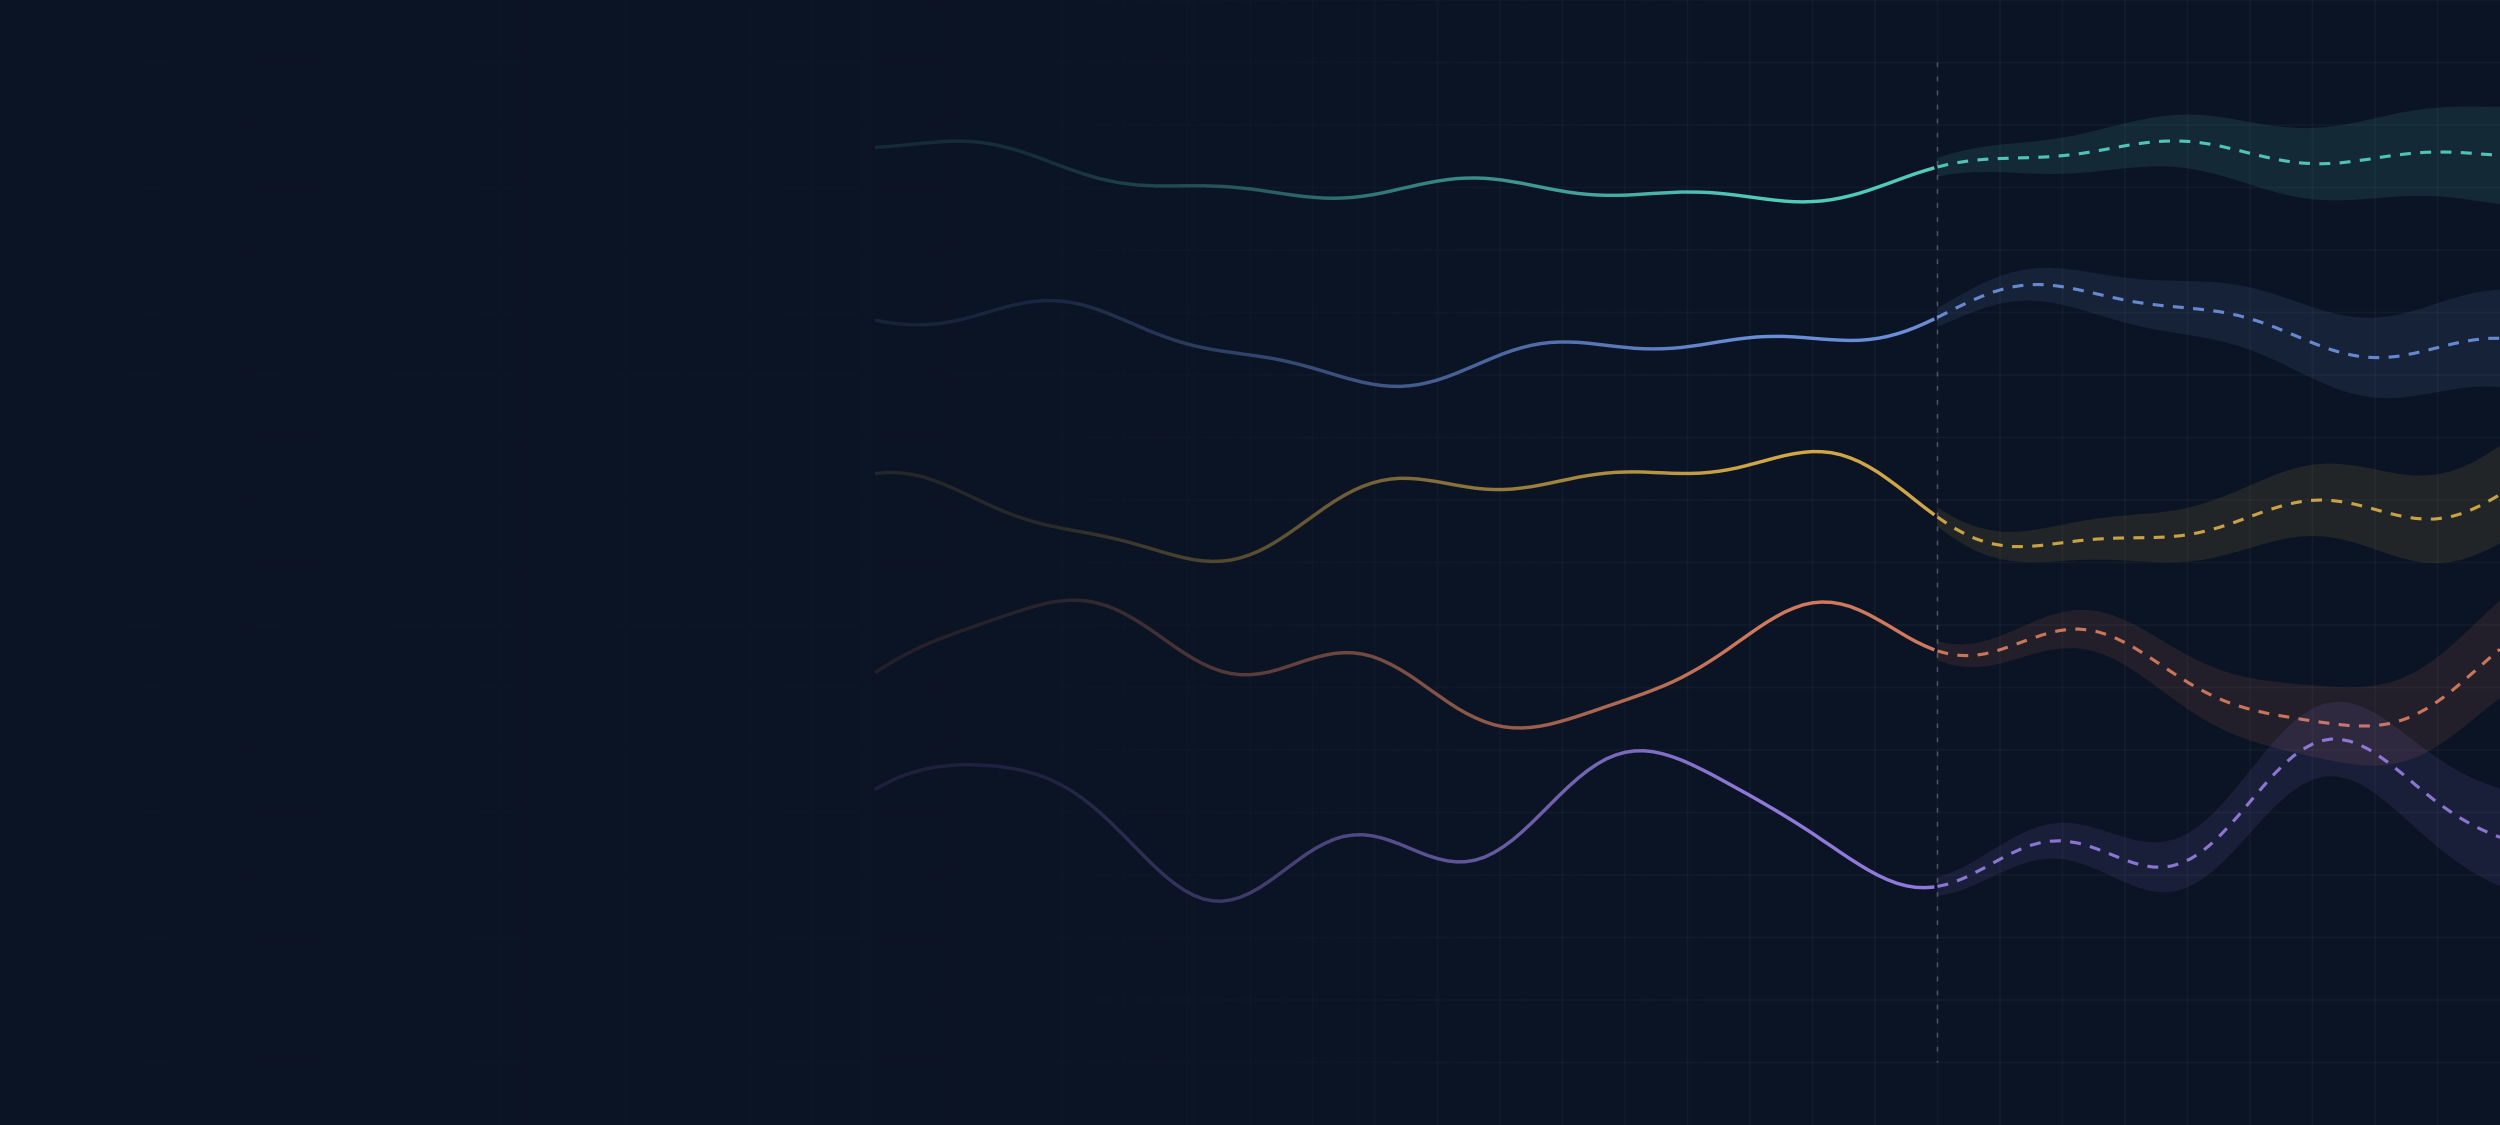
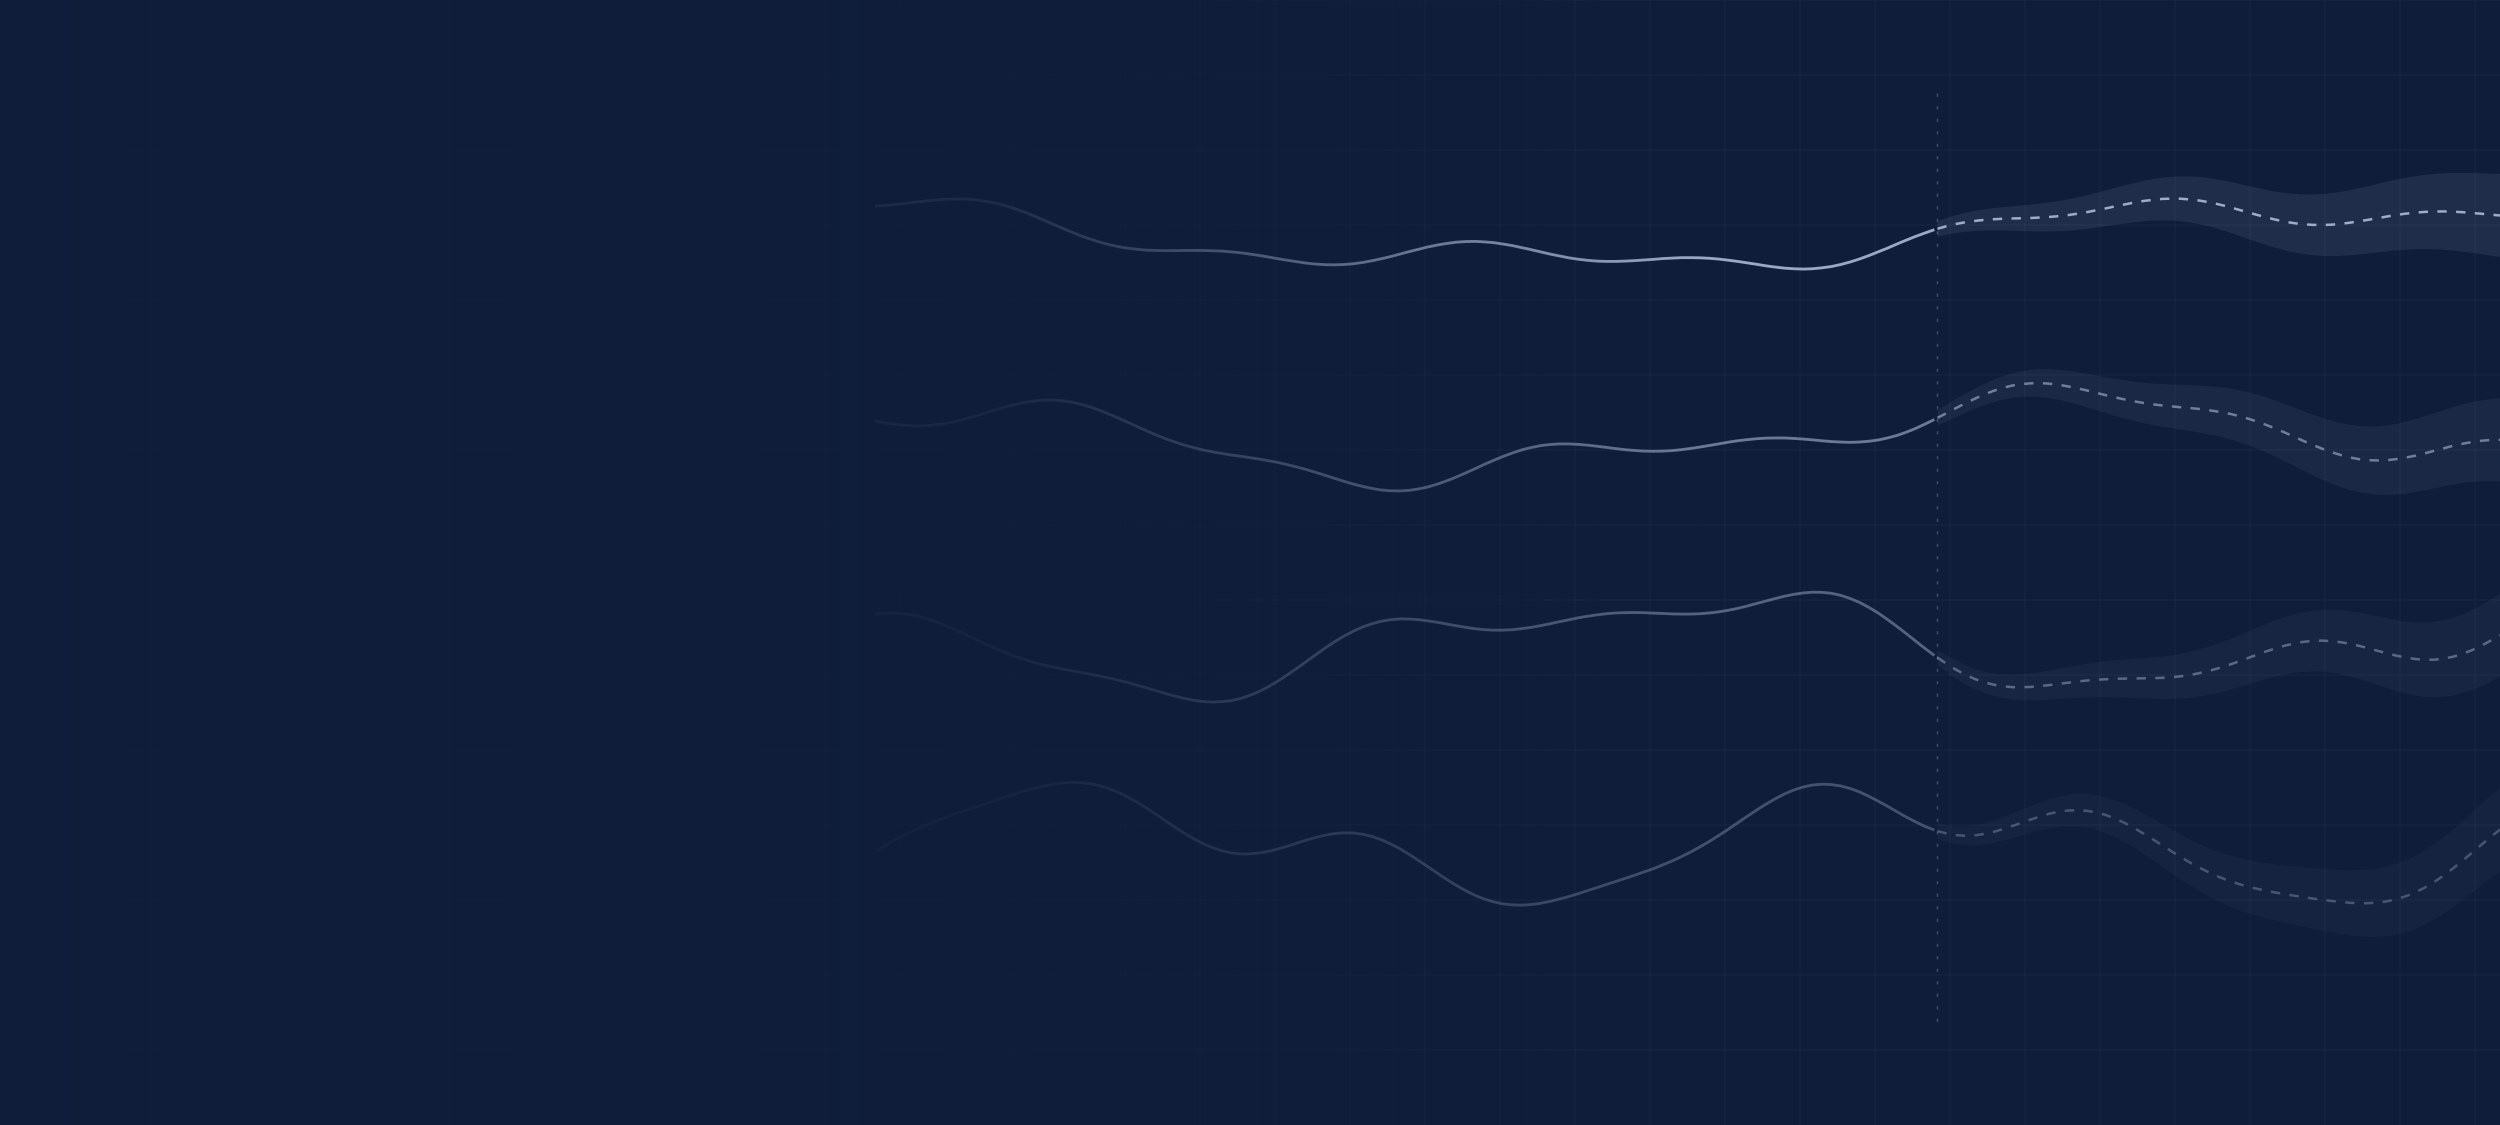
<svg xmlns="http://www.w3.org/2000/svg" viewBox="0 0 1600 720" preserveAspectRatio="xMaxYMid slice">
  <defs>
    <linearGradient id="fade" x1="0" x2="1">
-       <stop offset="0" stop-color="#0b1424" stop-opacity="1" />
-       <stop offset=".42" stop-color="#0b1424" stop-opacity=".85" />
-       <stop offset=".7" stop-color="#0b1424" stop-opacity="0" />
+       <stop offset="0" stop-color="#0f1d3a" />
+       <stop offset=".4" stop-color="#0f1d3a" stop-opacity=".9" />
+       <stop offset=".68" stop-color="#0f1d3a" stop-opacity="0" />
    </linearGradient>
  </defs>
-   <rect width="1600" height="720" fill="#0b1424" />
-   <line x1="0" y1="0" x2="0" y2="720" stroke="#ffffff" stroke-opacity=".035" />
-   <line x1="40" y1="0" x2="40" y2="720" stroke="#ffffff" stroke-opacity=".035" />
-   <line x1="80" y1="0" x2="80" y2="720" stroke="#ffffff" stroke-opacity=".035" />
-   <line x1="120" y1="0" x2="120" y2="720" stroke="#ffffff" stroke-opacity=".035" />
-   <line x1="160" y1="0" x2="160" y2="720" stroke="#ffffff" stroke-opacity=".035" />
-   <line x1="200" y1="0" x2="200" y2="720" stroke="#ffffff" stroke-opacity=".035" />
-   <line x1="240" y1="0" x2="240" y2="720" stroke="#ffffff" stroke-opacity=".035" />
-   <line x1="280" y1="0" x2="280" y2="720" stroke="#ffffff" stroke-opacity=".035" />
-   <line x1="320" y1="0" x2="320" y2="720" stroke="#ffffff" stroke-opacity=".035" />
-   <line x1="360" y1="0" x2="360" y2="720" stroke="#ffffff" stroke-opacity=".035" />
-   <line x1="400" y1="0" x2="400" y2="720" stroke="#ffffff" stroke-opacity=".035" />
-   <line x1="440" y1="0" x2="440" y2="720" stroke="#ffffff" stroke-opacity=".035" />
-   <line x1="480" y1="0" x2="480" y2="720" stroke="#ffffff" stroke-opacity=".035" />
-   <line x1="520" y1="0" x2="520" y2="720" stroke="#ffffff" stroke-opacity=".035" />
-   <line x1="560" y1="0" x2="560" y2="720" stroke="#ffffff" stroke-opacity=".035" />
-   <line x1="600" y1="0" x2="600" y2="720" stroke="#ffffff" stroke-opacity=".035" />
-   <line x1="640" y1="0" x2="640" y2="720" stroke="#ffffff" stroke-opacity=".035" />
-   <line x1="680" y1="0" x2="680" y2="720" stroke="#ffffff" stroke-opacity=".035" />
-   <line x1="720" y1="0" x2="720" y2="720" stroke="#ffffff" stroke-opacity=".035" />
-   <line x1="760" y1="0" x2="760" y2="720" stroke="#ffffff" stroke-opacity=".035" />
-   <line x1="800" y1="0" x2="800" y2="720" stroke="#ffffff" stroke-opacity=".035" />
-   <line x1="840" y1="0" x2="840" y2="720" stroke="#ffffff" stroke-opacity=".035" />
-   <line x1="880" y1="0" x2="880" y2="720" stroke="#ffffff" stroke-opacity=".035" />
-   <line x1="920" y1="0" x2="920" y2="720" stroke="#ffffff" stroke-opacity=".035" />
-   <line x1="960" y1="0" x2="960" y2="720" stroke="#ffffff" stroke-opacity=".035" />
-   <line x1="1000" y1="0" x2="1000" y2="720" stroke="#ffffff" stroke-opacity=".035" />
-   <line x1="1040" y1="0" x2="1040" y2="720" stroke="#ffffff" stroke-opacity=".035" />
-   <line x1="1080" y1="0" x2="1080" y2="720" stroke="#ffffff" stroke-opacity=".035" />
-   <line x1="1120" y1="0" x2="1120" y2="720" stroke="#ffffff" stroke-opacity=".035" />
-   <line x1="1160" y1="0" x2="1160" y2="720" stroke="#ffffff" stroke-opacity=".035" />
-   <line x1="1200" y1="0" x2="1200" y2="720" stroke="#ffffff" stroke-opacity=".035" />
-   <line x1="1240" y1="0" x2="1240" y2="720" stroke="#ffffff" stroke-opacity=".035" />
-   <line x1="1280" y1="0" x2="1280" y2="720" stroke="#ffffff" stroke-opacity=".035" />
-   <line x1="1320" y1="0" x2="1320" y2="720" stroke="#ffffff" stroke-opacity=".035" />
-   <line x1="1360" y1="0" x2="1360" y2="720" stroke="#ffffff" stroke-opacity=".035" />
-   <line x1="1400" y1="0" x2="1400" y2="720" stroke="#ffffff" stroke-opacity=".035" />
-   <line x1="1440" y1="0" x2="1440" y2="720" stroke="#ffffff" stroke-opacity=".035" />
-   <line x1="1480" y1="0" x2="1480" y2="720" stroke="#ffffff" stroke-opacity=".035" />
-   <line x1="1520" y1="0" x2="1520" y2="720" stroke="#ffffff" stroke-opacity=".035" />
-   <line x1="1560" y1="0" x2="1560" y2="720" stroke="#ffffff" stroke-opacity=".035" />
-   <line x1="0" y1="0" x2="1600" y2="0" stroke="#ffffff" stroke-opacity=".035" />
-   <line x1="0" y1="40" x2="1600" y2="40" stroke="#ffffff" stroke-opacity=".035" />
-   <line x1="0" y1="80" x2="1600" y2="80" stroke="#ffffff" stroke-opacity=".035" />
-   <line x1="0" y1="120" x2="1600" y2="120" stroke="#ffffff" stroke-opacity=".035" />
-   <line x1="0" y1="160" x2="1600" y2="160" stroke="#ffffff" stroke-opacity=".035" />
-   <line x1="0" y1="200" x2="1600" y2="200" stroke="#ffffff" stroke-opacity=".035" />
-   <line x1="0" y1="240" x2="1600" y2="240" stroke="#ffffff" stroke-opacity=".035" />
-   <line x1="0" y1="280" x2="1600" y2="280" stroke="#ffffff" stroke-opacity=".035" />
-   <line x1="0" y1="320" x2="1600" y2="320" stroke="#ffffff" stroke-opacity=".035" />
-   <line x1="0" y1="360" x2="1600" y2="360" stroke="#ffffff" stroke-opacity=".035" />
-   <line x1="0" y1="400" x2="1600" y2="400" stroke="#ffffff" stroke-opacity=".035" />
-   <line x1="0" y1="440" x2="1600" y2="440" stroke="#ffffff" stroke-opacity=".035" />
-   <line x1="0" y1="480" x2="1600" y2="480" stroke="#ffffff" stroke-opacity=".035" />
-   <line x1="0" y1="520" x2="1600" y2="520" stroke="#ffffff" stroke-opacity=".035" />
-   <line x1="0" y1="560" x2="1600" y2="560" stroke="#ffffff" stroke-opacity=".035" />
-   <line x1="0" y1="600" x2="1600" y2="600" stroke="#ffffff" stroke-opacity=".035" />
-   <line x1="0" y1="640" x2="1600" y2="640" stroke="#ffffff" stroke-opacity=".035" />
-   <line x1="0" y1="680" x2="1600" y2="680" stroke="#ffffff" stroke-opacity=".035" />
-   <polyline points="560,94.3 566,94.0 572,93.5 578,92.9 584,92.3 590,91.7 596,91.2 602,90.7 608,90.4 614,90.3 620,90.5 626,91.0 632,91.8 638,92.9 644,94.3 650,95.9 656,97.8 662,99.9 668,102.1 674,104.4 680,106.6 686,108.8 692,110.8 698,112.7 704,114.4 710,115.7 716,116.9 722,117.7 728,118.4 734,118.7 740,119.0 746,119.0 752,119.0 758,118.9 764,118.9 770,118.9 776,119.1 782,119.3 788,119.7 794,120.3 800,120.9 806,121.7 812,122.6 818,123.5 824,124.4 830,125.2 836,125.9 842,126.4 848,126.8 854,126.9 860,126.7 866,126.3 872,125.6 878,124.7 884,123.6 890,122.3 896,120.9 902,119.6 908,118.2 914,117.0 920,115.9 926,115.0 932,114.3 938,114.0 944,113.9 950,114.1 956,114.6 962,115.3 968,116.3 974,117.3 980,118.5 986,119.7 992,120.9 998,122.0 1004,123.0 1010,123.8 1016,124.4 1022,124.8 1028,125.0 1034,125.0 1040,124.9 1046,124.6 1052,124.2 1058,123.8 1064,123.5 1070,123.2 1076,122.9 1082,122.9 1088,123.0 1094,123.2 1100,123.7 1106,124.3 1112,125.0 1118,125.8 1124,126.6 1130,127.4 1136,128.1 1142,128.7 1148,129.1 1154,129.2 1160,129.0 1166,128.6 1172,127.8 1178,126.7 1184,125.3 1190,123.7 1196,121.8 1202,119.7 1208,117.6 1214,115.4 1220,113.2 1226,111.1 1232,109.2 1238,107.4" fill="none" stroke="#5eead4" stroke-width="2.2" stroke-opacity=".85" stroke-linejoin="round" />
-   <polygon points="1240,100.9 1248,98.5 1256,96.4 1264,94.8 1272,93.6 1280,92.6 1288,91.8 1296,91.1 1304,90.3 1312,89.3 1320,88.0 1328,86.6 1336,84.8 1344,82.9 1352,80.9 1360,78.9 1368,77.1 1376,75.5 1384,74.3 1392,73.5 1400,73.3 1408,73.5 1416,74.2 1424,75.3 1432,76.7 1440,78.1 1448,79.5 1456,80.7 1464,81.5 1472,82.0 1480,81.9 1488,81.4 1496,80.4 1504,79.1 1512,77.4 1520,75.7 1528,73.9 1536,72.2 1544,70.8 1552,69.7 1560,68.9 1568,68.4 1576,68.2 1584,68.2 1592,68.3 1600,68.3 1600,130.7 1592,129.5 1584,128.4 1576,127.2 1568,126.3 1560,125.7 1552,125.4 1544,125.4 1536,125.7 1528,126.2 1520,126.9 1512,127.5 1504,128.0 1496,128.3 1488,128.1 1480,127.5 1472,126.5 1464,124.9 1456,122.9 1448,120.6 1440,118.1 1432,115.5 1424,113.1 1416,110.9 1408,109.1 1400,107.7 1392,106.8 1384,106.4 1376,106.5 1368,107.0 1360,107.7 1352,108.6 1344,109.5 1336,110.3 1328,110.9 1320,111.2 1312,111.3 1304,111.2 1296,110.9 1288,110.5 1280,110.2 1272,110.1 1264,110.2 1256,110.7 1248,111.6 1240,112.9" fill="#5eead4" fill-opacity=".10" />
-   <polyline points="1240,106.9 1246,105.4 1252,104.2 1258,103.3 1264,102.5 1270,102.0 1276,101.6 1282,101.4 1288,101.2 1294,101.0 1300,100.9 1306,100.6 1312,100.3 1318,99.8 1324,99.2 1330,98.5 1336,97.6 1342,96.6 1348,95.5 1354,94.4 1360,93.3 1366,92.3 1372,91.5 1378,90.8 1384,90.4 1390,90.2 1396,90.3 1402,90.6 1408,91.3 1414,92.2 1420,93.3 1426,94.7 1432,96.1 1438,97.6 1444,99.1 1450,100.5 1456,101.8 1462,102.9 1468,103.8 1474,104.4 1480,104.7 1486,104.8 1492,104.6 1498,104.2 1504,103.5 1510,102.7 1516,101.9 1522,100.9 1528,100.0 1534,99.2 1540,98.5 1546,97.9 1552,97.5 1558,97.3 1564,97.3 1570,97.4 1576,97.7 1582,98.1 1588,98.6 1594,99.0 1600,99.5" fill="none" stroke="#5eead4" stroke-width="2" stroke-dasharray="7 6" stroke-opacity=".8" />
-   <polyline points="560,204.9 566,206.0 572,206.9 578,207.5 584,207.9 590,207.9 596,207.6 602,207.0 608,206.0 614,204.7 620,203.2 626,201.6 632,199.8 638,198.1 644,196.4 650,195.0 656,193.8 662,192.9 668,192.4 674,192.4 680,192.8 686,193.7 692,194.9 698,196.6 704,198.6 710,200.9 716,203.4 722,205.9 728,208.5 734,211.1 740,213.5 746,215.7 752,217.8 758,219.6 764,221.2 770,222.5 776,223.7 782,224.7 788,225.5 794,226.4 800,227.2 806,228.1 812,229.0 818,230.1 824,231.4 830,232.8 836,234.4 842,236.1 848,237.9 854,239.7 860,241.5 866,243.1 872,244.6 878,245.8 884,246.7 890,247.2 896,247.3 902,246.9 908,246.1 914,244.8 920,243.2 926,241.2 932,238.9 938,236.4 944,233.9 950,231.3 956,228.8 962,226.4 968,224.3 974,222.5 980,221.0 986,219.9 992,219.2 998,218.9 1004,218.9 1010,219.1 1016,219.6 1022,220.3 1028,221.0 1034,221.7 1040,222.3 1046,222.9 1052,223.2 1058,223.3 1064,223.2 1070,222.9 1076,222.4 1082,221.6 1088,220.8 1094,219.8 1100,218.8 1106,217.9 1112,217.0 1118,216.3 1124,215.7 1130,215.4 1136,215.3 1142,215.3 1148,215.6 1154,216.0 1160,216.5 1166,217.0 1172,217.4 1178,217.7 1184,217.9 1190,217.8 1196,217.3 1202,216.5 1208,215.3 1214,213.7 1220,211.8 1226,209.5 1232,206.9 1238,204.1" fill="none" stroke="#7aa2f7" stroke-width="2.2" stroke-opacity=".85" stroke-linejoin="round" />
-   <polygon points="1240,197.1 1248,192.6 1256,188.1 1264,183.8 1272,179.9 1280,176.7 1288,174.2 1296,172.5 1304,171.6 1312,171.4 1320,171.9 1328,172.8 1336,174.0 1344,175.3 1352,176.6 1360,177.7 1368,178.6 1376,179.2 1384,179.5 1392,179.7 1400,179.9 1408,180.1 1416,180.5 1424,181.2 1432,182.4 1440,183.9 1448,186.0 1456,188.4 1464,191.1 1472,193.9 1480,196.6 1488,199.1 1496,201.1 1504,202.6 1512,203.3 1520,203.3 1528,202.5 1536,201.1 1544,199.1 1552,196.7 1560,194.1 1568,191.5 1576,189.2 1584,187.3 1592,186.0 1600,185.3 1600,247.7 1592,247.3 1584,247.5 1576,248.3 1568,249.5 1560,250.9 1552,252.3 1544,253.6 1536,254.5 1528,254.8 1520,254.5 1512,253.4 1504,251.5 1496,249.0 1488,245.8 1480,242.2 1472,238.3 1464,234.4 1456,230.6 1448,227.1 1440,223.9 1432,221.2 1424,219.0 1416,217.1 1408,215.6 1400,214.3 1392,213.0 1384,211.7 1376,210.2 1368,208.5 1360,206.5 1352,204.2 1344,201.8 1336,199.4 1328,197.1 1320,195.1 1312,193.5 1304,192.6 1296,192.4 1288,193.0 1280,194.3 1272,196.4 1264,199.1 1256,202.3 1248,205.7 1240,209.1" fill="#7aa2f7" fill-opacity=".10" />
-   <polyline points="1240,203.1 1246,200.1 1252,197.1 1258,194.2 1264,191.5 1270,189.0 1276,186.8 1282,185.0 1288,183.6 1294,182.7 1300,182.2 1306,182.1 1312,182.5 1318,183.2 1324,184.2 1330,185.4 1336,186.7 1342,188.1 1348,189.5 1354,190.8 1360,192.1 1366,193.2 1372,194.1 1378,194.9 1384,195.6 1390,196.2 1396,196.7 1402,197.3 1408,197.9 1414,198.6 1420,199.4 1426,200.5 1432,201.8 1438,203.4 1444,205.2 1450,207.2 1456,209.5 1462,211.9 1468,214.4 1474,216.9 1480,219.4 1486,221.7 1492,223.8 1498,225.6 1504,227.0 1510,228.1 1516,228.7 1522,228.9 1528,228.7 1534,228.1 1540,227.1 1546,225.9 1552,224.5 1558,223.0 1564,221.5 1570,220.0 1576,218.8 1582,217.7 1588,217.0 1594,216.5 1600,216.5" fill="none" stroke="#7aa2f7" stroke-width="2" stroke-dasharray="7 6" stroke-opacity=".8" />
-   <polyline points="560,303.1 566,302.5 572,302.4 578,302.8 584,303.7 590,305.0 596,306.9 602,309.1 608,311.6 614,314.3 620,317.1 626,319.9 632,322.7 638,325.4 644,327.9 650,330.2 656,332.2 662,334.0 668,335.6 674,336.9 680,338.2 686,339.3 692,340.4 698,341.5 704,342.7 710,344.0 716,345.4 722,346.9 728,348.6 734,350.3 740,352.1 746,353.9 752,355.5 758,357.0 764,358.2 770,359.0 776,359.3 782,359.1 788,358.4 794,357.0 800,355.0 806,352.5 812,349.4 818,345.8 824,341.9 830,337.7 836,333.4 842,329.1 848,324.8 854,320.8 860,317.2 866,314.0 872,311.3 878,309.2 884,307.6 890,306.6 896,306.1 902,306.2 908,306.6 914,307.4 920,308.3 926,309.4 932,310.5 938,311.5 944,312.4 950,313.0 956,313.3 962,313.3 968,313.0 974,312.3 980,311.5 986,310.4 992,309.2 998,307.9 1004,306.7 1010,305.4 1016,304.4 1022,303.5 1028,302.8 1034,302.3 1040,302.1 1046,302.0 1052,302.1 1058,302.4 1064,302.6 1070,302.9 1076,303.0 1082,303.0 1088,302.8 1094,302.3 1100,301.6 1106,300.6 1112,299.4 1118,297.9 1124,296.3 1130,294.7 1136,293.1 1142,291.6 1148,290.4 1154,289.5 1160,289.0 1166,289.1 1172,289.7 1178,291.0 1184,293.0 1190,295.5 1196,298.7 1202,302.3 1208,306.5 1214,310.9 1220,315.5 1226,320.3 1232,325.0 1238,329.5" fill="none" stroke="#f2c14e" stroke-width="2.2" stroke-opacity=".85" stroke-linejoin="round" />
-   <polygon points="1240,324.9 1248,329.8 1256,333.8 1264,336.9 1272,339.0 1280,340.2 1288,340.4 1296,339.9 1304,338.8 1312,337.4 1320,335.8 1328,334.2 1336,332.8 1344,331.6 1352,330.7 1360,329.9 1368,329.2 1376,328.6 1384,327.7 1392,326.6 1400,325.0 1408,323.0 1416,320.4 1424,317.4 1432,314.1 1440,310.7 1448,307.2 1456,303.9 1464,301.1 1472,298.9 1480,297.4 1488,296.7 1496,296.8 1504,297.6 1512,298.8 1520,300.4 1528,302.0 1536,303.4 1544,304.3 1552,304.4 1560,303.6 1568,301.8 1576,299.0 1584,295.2 1592,290.5 1600,285.3 1600,347.7 1592,351.8 1584,355.3 1576,358.0 1568,359.7 1560,360.4 1552,360.1 1544,358.8 1536,356.9 1528,354.4 1520,351.6 1512,348.9 1504,346.5 1496,344.6 1488,343.4 1480,343.0 1472,343.4 1464,344.5 1456,346.2 1448,348.3 1440,350.7 1432,353.0 1424,355.2 1416,357.1 1408,358.5 1400,359.4 1392,359.8 1384,359.9 1376,359.6 1368,359.2 1360,358.7 1352,358.3 1344,358.2 1336,358.2 1328,358.5 1320,359.0 1312,359.5 1304,359.8 1296,359.7 1288,359.1 1280,357.8 1272,355.5 1264,352.3 1256,348.0 1248,342.9 1240,336.9" fill="#f2c14e" fill-opacity=".10" />
-   <polyline points="1240,330.9 1246,335.0 1252,338.7 1258,341.9 1264,344.6 1270,346.7 1276,348.2 1282,349.2 1288,349.8 1294,349.8 1300,349.6 1306,349.1 1312,348.4 1318,347.6 1324,346.9 1330,346.1 1336,345.5 1342,345.0 1348,344.7 1354,344.4 1360,344.3 1366,344.2 1372,344.1 1378,344.0 1384,343.8 1390,343.4 1396,342.8 1402,341.9 1408,340.7 1414,339.3 1420,337.6 1426,335.7 1432,333.6 1438,331.4 1444,329.2 1450,327.0 1456,325.1 1462,323.3 1468,321.9 1474,320.8 1480,320.2 1486,320.0 1492,320.3 1498,321.0 1504,322.0 1510,323.4 1516,324.9 1522,326.6 1528,328.2 1534,329.7 1540,330.9 1546,331.8 1552,332.2 1558,332.2 1564,331.5 1570,330.3 1576,328.5 1582,326.1 1588,323.3 1594,320.0 1600,316.5" fill="none" stroke="#f2c14e" stroke-width="2" stroke-dasharray="7 6" stroke-opacity=".8" />
-   <polyline points="560,430.6 566,426.7 572,423.0 578,419.7 584,416.5 590,413.7 596,411.1 602,408.7 608,406.4 614,404.2 620,402.1 626,400.0 632,397.9 638,395.8 644,393.8 650,391.8 656,389.8 662,388.1 668,386.5 674,385.3 680,384.5 686,384.1 692,384.3 698,385.0 704,386.4 710,388.3 716,390.9 722,394.0 728,397.5 734,401.4 740,405.5 746,409.8 752,414.0 758,418.0 764,421.7 770,424.9 776,427.6 782,429.7 788,431.1 794,431.8 800,431.8 806,431.2 812,430.1 818,428.5 824,426.6 830,424.6 836,422.6 842,420.8 848,419.3 854,418.2 860,417.7 866,417.8 872,418.6 878,420.1 884,422.3 890,425.1 896,428.4 902,432.1 908,436.2 914,440.5 920,444.7 926,448.9 932,452.8 938,456.3 944,459.3 950,461.8 956,463.8 962,465.1 968,465.8 974,465.9 980,465.5 986,464.7 992,463.5 998,461.9 1004,460.2 1010,458.3 1016,456.3 1022,454.3 1028,452.2 1034,450.2 1040,448.1 1046,446.0 1052,443.9 1058,441.6 1064,439.2 1070,436.6 1076,433.7 1082,430.5 1088,427.1 1094,423.4 1100,419.5 1106,415.4 1112,411.1 1118,406.9 1124,402.7 1130,398.7 1136,395.1 1142,391.8 1148,389.2 1154,387.1 1160,385.8 1166,385.3 1172,385.5 1178,386.5 1184,388.1 1190,390.5 1196,393.3 1202,396.6 1208,400.0 1214,403.6 1220,407.2 1226,410.5 1232,413.4 1238,415.9" fill="none" stroke="#f28b66" stroke-width="2.2" stroke-opacity=".85" stroke-linejoin="round" />
-   <polygon points="1240,410.6 1248,412.1 1256,412.5 1264,411.7 1272,409.8 1280,407.1 1288,403.8 1296,400.3 1304,396.8 1312,393.9 1320,391.7 1328,390.4 1336,390.4 1344,391.4 1352,393.7 1360,396.9 1368,400.8 1376,405.4 1384,410.1 1392,414.9 1400,419.4 1408,423.4 1416,426.9 1424,429.8 1432,432.2 1440,433.9 1448,435.3 1456,436.3 1464,437.2 1472,438.0 1480,438.6 1488,439.2 1496,439.7 1504,439.9 1512,439.6 1520,438.8 1528,437.1 1536,434.6 1544,431.0 1552,426.3 1560,420.6 1568,414.0 1576,406.8 1584,399.2 1592,391.6 1600,384.3 1600,446.7 1592,452.9 1584,459.4 1576,465.9 1568,472.0 1560,477.4 1552,482.0 1544,485.5 1536,488.0 1528,489.5 1520,490.0 1512,489.7 1504,488.8 1496,487.5 1488,486.0 1480,484.2 1472,482.4 1464,480.6 1456,478.6 1448,476.4 1440,473.9 1432,471.0 1424,467.6 1416,463.6 1408,458.9 1400,453.8 1392,448.1 1384,442.3 1376,436.4 1368,430.8 1360,425.7 1352,421.3 1344,418.0 1336,415.8 1328,414.8 1320,414.9 1312,415.9 1304,417.8 1296,420.1 1288,422.5 1280,424.7 1272,426.3 1264,427.0 1256,426.7 1248,425.2 1240,422.6" fill="#f28b66" fill-opacity=".10" />
-   <polyline points="1240,416.6 1246,418.2 1252,419.3 1258,419.6 1264,419.4 1270,418.5 1276,417.1 1282,415.2 1288,413.1 1294,410.9 1300,408.7 1306,406.7 1312,404.9 1318,403.6 1324,402.8 1330,402.6 1336,403.1 1342,404.2 1348,406.0 1354,408.4 1360,411.3 1366,414.6 1372,418.3 1378,422.2 1384,426.2 1390,430.2 1396,434.1 1402,437.8 1408,441.2 1414,444.3 1420,447.1 1426,449.5 1432,451.6 1438,453.4 1444,454.9 1450,456.3 1456,457.5 1462,458.5 1468,459.5 1474,460.5 1480,461.4 1486,462.3 1492,463.1 1498,463.8 1504,464.4 1510,464.6 1516,464.6 1522,464.2 1528,463.3 1534,461.9 1540,459.9 1546,457.3 1552,454.1 1558,450.4 1564,446.1 1570,441.4 1576,436.3 1582,431.1 1588,425.8 1594,420.5 1600,415.5" fill="none" stroke="#f28b66" stroke-width="2" stroke-dasharray="7 6" stroke-opacity=".8" />
-   <polyline points="560,505.2 566,501.9 572,498.9 578,496.4 584,494.4 590,492.7 596,491.4 602,490.5 608,489.9 614,489.5 620,489.4 626,489.6 632,489.9 638,490.4 644,491.2 650,492.2 656,493.5 662,495.2 668,497.2 674,499.8 680,502.8 686,506.3 692,510.4 698,515.0 704,520.1 710,525.6 716,531.5 722,537.5 728,543.6 734,549.7 740,555.5 746,560.9 752,565.7 758,569.8 764,573.0 770,575.3 776,576.5 782,576.8 788,575.9 794,574.2 800,571.5 806,568.2 812,564.2 818,559.9 824,555.4 830,551.0 836,546.7 842,542.9 848,539.7 854,537.1 860,535.3 866,534.4 872,534.2 878,534.9 884,536.2 890,538.1 896,540.3 902,542.8 908,545.3 914,547.6 920,549.5 926,550.9 932,551.6 938,551.5 944,550.5 950,548.6 956,545.7 962,542.0 968,537.6 974,532.5 980,526.9 986,521.0 992,515.0 998,509.0 1004,503.3 1010,498.0 1016,493.2 1022,489.1 1028,485.7 1034,483.2 1040,481.5 1046,480.6 1052,480.5 1058,481.1 1064,482.4 1070,484.2 1076,486.4 1082,489.0 1088,491.9 1094,494.9 1100,498.1 1106,501.4 1112,504.7 1118,508.0 1124,511.4 1130,514.9 1136,518.4 1142,522.0 1148,525.7 1154,529.5 1160,533.4 1166,537.5 1172,541.5 1178,545.6 1184,549.6 1190,553.4 1196,557.0 1202,560.2 1208,563.0 1214,565.3 1220,566.9 1226,567.9 1232,568.1 1238,567.7" fill="none" stroke="#a78bfa" stroke-width="2.2" stroke-opacity=".85" stroke-linejoin="round" />
-   <polygon points="1240,561.3 1248,558.8 1256,555.2 1264,550.9 1272,546.0 1280,541.1 1288,536.4 1296,532.4 1304,529.3 1312,527.3 1320,526.6 1328,527.0 1336,528.5 1344,530.8 1352,533.4 1360,536.0 1368,538.0 1376,539.1 1384,538.9 1392,537.1 1400,533.5 1408,528.1 1416,521.0 1424,512.6 1432,503.1 1440,493.2 1448,483.2 1456,473.8 1464,465.4 1472,458.5 1480,453.4 1488,450.2 1496,449.1 1504,449.9 1512,452.4 1520,456.4 1528,461.5 1536,467.3 1544,473.4 1552,479.5 1560,485.2 1568,490.4 1576,494.9 1584,498.8 1592,502.0 1600,504.7 1600,567.1 1592,563.3 1584,559.0 1576,554.0 1568,548.3 1560,542.0 1552,535.1 1544,528.0 1536,520.8 1528,513.9 1520,507.6 1512,502.5 1504,498.8 1496,496.9 1488,496.9 1480,499.0 1472,503.0 1464,508.8 1456,516.0 1448,524.3 1440,533.2 1432,542.0 1424,550.4 1416,557.7 1408,563.6 1400,567.9 1392,570.4 1384,571.1 1376,570.2 1368,567.9 1360,564.8 1352,561.1 1344,557.3 1336,554.0 1328,551.4 1320,549.8 1312,549.4 1304,550.3 1296,552.3 1288,555.2 1280,558.7 1272,562.5 1264,566.2 1256,569.5 1248,571.9 1240,573.3" fill="#a78bfa" fill-opacity=".10" />
-   <polyline points="1240,567.3 1246,566.0 1252,564.0 1258,561.5 1264,558.5 1270,555.4 1276,552.1 1282,548.8 1288,545.8 1294,543.1 1300,540.9 1306,539.3 1312,538.4 1318,538.1 1324,538.6 1330,539.6 1336,541.2 1342,543.3 1348,545.6 1354,548.0 1360,550.4 1366,552.4 1372,554.0 1378,554.9 1384,555.0 1390,554.2 1396,552.4 1402,549.6 1408,545.9 1414,541.1 1420,535.6 1426,529.3 1432,522.6 1438,515.5 1444,508.4 1450,501.5 1456,494.9 1462,488.9 1468,483.7 1474,479.4 1480,476.2 1486,474.0 1492,473.0 1498,473.2 1504,474.4 1510,476.6 1516,479.6 1522,483.4 1528,487.7 1534,492.4 1540,497.3 1546,502.4 1552,507.3 1558,512.1 1564,516.5 1570,520.7 1576,524.4 1582,527.8 1588,530.8 1594,533.5 1600,535.9" fill="none" stroke="#a78bfa" stroke-width="2" stroke-dasharray="7 6" stroke-opacity=".8" />
-   <line x1="1240" y1="40" x2="1240" y2="680" stroke="#ffffff" stroke-opacity=".25" stroke-dasharray="3 6" />
+   <rect width="1600" height="720" fill="#0f1d3a" />
+   <line x1="0" y1="0" x2="0" y2="720" stroke="#fff" stroke-opacity=".03" />
+   <line x1="48" y1="0" x2="48" y2="720" stroke="#fff" stroke-opacity=".03" />
+   <line x1="96" y1="0" x2="96" y2="720" stroke="#fff" stroke-opacity=".03" />
+   <line x1="144" y1="0" x2="144" y2="720" stroke="#fff" stroke-opacity=".03" />
+   <line x1="192" y1="0" x2="192" y2="720" stroke="#fff" stroke-opacity=".03" />
+   <line x1="240" y1="0" x2="240" y2="720" stroke="#fff" stroke-opacity=".03" />
+   <line x1="288" y1="0" x2="288" y2="720" stroke="#fff" stroke-opacity=".03" />
+   <line x1="336" y1="0" x2="336" y2="720" stroke="#fff" stroke-opacity=".03" />
+   <line x1="384" y1="0" x2="384" y2="720" stroke="#fff" stroke-opacity=".03" />
+   <line x1="432" y1="0" x2="432" y2="720" stroke="#fff" stroke-opacity=".03" />
+   <line x1="480" y1="0" x2="480" y2="720" stroke="#fff" stroke-opacity=".03" />
+   <line x1="528" y1="0" x2="528" y2="720" stroke="#fff" stroke-opacity=".03" />
+   <line x1="576" y1="0" x2="576" y2="720" stroke="#fff" stroke-opacity=".03" />
+   <line x1="624" y1="0" x2="624" y2="720" stroke="#fff" stroke-opacity=".03" />
+   <line x1="672" y1="0" x2="672" y2="720" stroke="#fff" stroke-opacity=".03" />
+   <line x1="720" y1="0" x2="720" y2="720" stroke="#fff" stroke-opacity=".03" />
+   <line x1="768" y1="0" x2="768" y2="720" stroke="#fff" stroke-opacity=".03" />
+   <line x1="816" y1="0" x2="816" y2="720" stroke="#fff" stroke-opacity=".03" />
+   <line x1="864" y1="0" x2="864" y2="720" stroke="#fff" stroke-opacity=".03" />
+   <line x1="912" y1="0" x2="912" y2="720" stroke="#fff" stroke-opacity=".03" />
+   <line x1="960" y1="0" x2="960" y2="720" stroke="#fff" stroke-opacity=".03" />
+   <line x1="1008" y1="0" x2="1008" y2="720" stroke="#fff" stroke-opacity=".03" />
+   <line x1="1056" y1="0" x2="1056" y2="720" stroke="#fff" stroke-opacity=".03" />
+   <line x1="1104" y1="0" x2="1104" y2="720" stroke="#fff" stroke-opacity=".03" />
+   <line x1="1152" y1="0" x2="1152" y2="720" stroke="#fff" stroke-opacity=".03" />
+   <line x1="1200" y1="0" x2="1200" y2="720" stroke="#fff" stroke-opacity=".03" />
+   <line x1="1248" y1="0" x2="1248" y2="720" stroke="#fff" stroke-opacity=".03" />
+   <line x1="1296" y1="0" x2="1296" y2="720" stroke="#fff" stroke-opacity=".03" />
+   <line x1="1344" y1="0" x2="1344" y2="720" stroke="#fff" stroke-opacity=".03" />
+   <line x1="1392" y1="0" x2="1392" y2="720" stroke="#fff" stroke-opacity=".03" />
+   <line x1="1440" y1="0" x2="1440" y2="720" stroke="#fff" stroke-opacity=".03" />
+   <line x1="1488" y1="0" x2="1488" y2="720" stroke="#fff" stroke-opacity=".03" />
+   <line x1="1536" y1="0" x2="1536" y2="720" stroke="#fff" stroke-opacity=".03" />
+   <line x1="1584" y1="0" x2="1584" y2="720" stroke="#fff" stroke-opacity=".03" />
+   <line x1="0" y1="0" x2="1600" y2="0" stroke="#fff" stroke-opacity=".03" />
+   <line x1="0" y1="48" x2="1600" y2="48" stroke="#fff" stroke-opacity=".03" />
+   <line x1="0" y1="96" x2="1600" y2="96" stroke="#fff" stroke-opacity=".03" />
+   <line x1="0" y1="144" x2="1600" y2="144" stroke="#fff" stroke-opacity=".03" />
+   <line x1="0" y1="192" x2="1600" y2="192" stroke="#fff" stroke-opacity=".03" />
+   <line x1="0" y1="240" x2="1600" y2="240" stroke="#fff" stroke-opacity=".03" />
+   <line x1="0" y1="288" x2="1600" y2="288" stroke="#fff" stroke-opacity=".03" />
+   <line x1="0" y1="336" x2="1600" y2="336" stroke="#fff" stroke-opacity=".03" />
+   <line x1="0" y1="384" x2="1600" y2="384" stroke="#fff" stroke-opacity=".03" />
+   <line x1="0" y1="432" x2="1600" y2="432" stroke="#fff" stroke-opacity=".03" />
+   <line x1="0" y1="480" x2="1600" y2="480" stroke="#fff" stroke-opacity=".03" />
+   <line x1="0" y1="528" x2="1600" y2="528" stroke="#fff" stroke-opacity=".03" />
+   <line x1="0" y1="576" x2="1600" y2="576" stroke="#fff" stroke-opacity=".03" />
+   <line x1="0" y1="624" x2="1600" y2="624" stroke="#fff" stroke-opacity=".03" />
+   <line x1="0" y1="672" x2="1600" y2="672" stroke="#fff" stroke-opacity=".03" />
+   <polyline points="560,131.9 566,131.5 572,131.0 578,130.3 584,129.6 590,128.9 596,128.3 602,127.7 608,127.4 614,127.3 620,127.5 626,128.1 632,129.0 638,130.2 644,131.8 650,133.8 656,135.9 662,138.3 668,140.9 674,143.5 680,146.1 686,148.6 692,151.0 698,153.1 704,155.0 710,156.6 716,157.9 722,158.9 728,159.6 734,160.1 740,160.3 746,160.4 752,160.4 758,160.3 764,160.3 770,160.3 776,160.5 782,160.7 788,161.2 794,161.8 800,162.6 806,163.5 812,164.5 818,165.6 824,166.6 830,167.5 836,168.4 842,169.0 848,169.4 854,169.5 860,169.3 866,168.8 872,168.0 878,166.9 884,165.6 890,164.2 896,162.6 902,161.0 908,159.5 914,158.0 920,156.8 926,155.8 932,155.0 938,154.6 944,154.5 950,154.8 956,155.3 962,156.2 968,157.2 974,158.5 980,159.8 986,161.2 992,162.6 998,163.8 1004,165.0 1010,165.9 1016,166.6 1022,167.1 1028,167.3 1034,167.3 1040,167.1 1046,166.8 1052,166.4 1058,166.0 1064,165.5 1070,165.2 1076,164.9 1082,164.9 1088,165.0 1094,165.3 1100,165.8 1106,166.5 1112,167.3 1118,168.2 1124,169.1 1130,170.1 1136,170.9 1142,171.6 1148,172.0 1154,172.2 1160,172.0 1166,171.4 1172,170.6 1178,169.3 1184,167.7 1190,165.8 1196,163.6 1202,161.2 1208,158.8 1214,156.2 1220,153.7 1226,151.3 1232,149.1 1238,147.0" fill="none" stroke="#c9d6f2" stroke-width="1.8" stroke-opacity="0.75" stroke-linejoin="round" />
+   <polygon points="1240,141.4 1248,138.8 1256,136.6 1264,134.9 1272,133.7 1280,132.7 1288,132.0 1296,131.3 1304,130.5 1312,129.5 1320,128.3 1328,126.7 1336,124.9 1344,122.9 1352,120.7 1360,118.6 1368,116.6 1376,114.9 1384,113.7 1392,113.0 1400,112.9 1408,113.3 1416,114.3 1424,115.7 1432,117.4 1440,119.3 1448,121.0 1456,122.6 1464,123.7 1472,124.4 1480,124.5 1488,124.1 1496,123.1 1504,121.7 1512,120.0 1520,118.1 1528,116.2 1536,114.5 1544,113.0 1552,111.9 1560,111.1 1568,110.7 1576,110.7 1584,110.8 1592,111.1 1600,111.3 1600,164.5 1592,163.3 1584,162.1 1576,161.0 1568,160.1 1560,159.5 1552,159.3 1544,159.5 1536,160.0 1528,160.8 1520,161.7 1512,162.6 1504,163.4 1496,163.8 1488,163.8 1480,163.3 1472,162.2 1464,160.6 1456,158.5 1448,156.0 1440,153.3 1432,150.5 1424,147.8 1416,145.4 1408,143.5 1400,142.1 1392,141.2 1384,141.0 1376,141.2 1368,142.0 1360,143.0 1352,144.1 1344,145.3 1336,146.4 1328,147.3 1320,147.9 1312,148.1 1304,148.1 1296,148.0 1288,147.7 1280,147.5 1272,147.5 1264,147.8 1256,148.5 1248,149.7 1240,151.4" fill="#c9d6f2" fill-opacity="0.090" />
+   <polyline points="1240,146.4 1246,144.7 1252,143.3 1258,142.2 1264,141.4 1270,140.7 1276,140.3 1282,140.0 1288,139.8 1294,139.7 1300,139.5 1306,139.2 1312,138.8 1318,138.3 1324,137.6 1330,136.7 1336,135.7 1342,134.5 1348,133.3 1354,132.0 1360,130.8 1366,129.6 1372,128.6 1378,127.9 1384,127.3 1390,127.1 1396,127.2 1402,127.7 1408,128.4 1414,129.5 1420,130.8 1426,132.3 1432,134.0 1438,135.7 1444,137.4 1450,139.0 1456,140.5 1462,141.8 1468,142.8 1474,143.5 1480,143.9 1486,144.0 1492,143.8 1498,143.3 1504,142.5 1510,141.6 1516,140.6 1522,139.6 1528,138.5 1534,137.5 1540,136.7 1546,136.1 1552,135.6 1558,135.4 1564,135.3 1570,135.5 1576,135.8 1582,136.3 1588,136.8 1594,137.4 1600,137.9" fill="none" stroke="#c9d6f2" stroke-width="1.6" stroke-dasharray="6 6" stroke-opacity="0.75" />
+   <polyline points="560,269.3 566,270.5 572,271.4 578,272.1 584,272.5 590,272.5 596,272.2 602,271.5 608,270.5 614,269.1 620,267.5 626,265.8 632,263.9 638,262.1 644,260.3 650,258.8 656,257.5 662,256.6 668,256.1 674,256.1 680,256.5 686,257.4 692,258.8 698,260.5 704,262.7 710,265.1 716,267.7 722,270.4 728,273.1 734,275.8 740,278.4 746,280.8 752,282.9 758,284.9 764,286.5 770,288.0 776,289.2 782,290.2 788,291.2 794,292.0 800,292.9 806,293.8 812,294.9 818,296.0 824,297.4 830,298.9 836,300.5 842,302.3 848,304.2 854,306.1 860,308.0 866,309.8 872,311.3 878,312.6 884,313.6 890,314.1 896,314.2 902,313.8 908,312.9 914,311.6 920,309.8 926,307.7 932,305.3 938,302.7 944,300.0 950,297.2 956,294.6 962,292.1 968,289.9 974,287.9 980,286.4 986,285.2 992,284.5 998,284.1 1004,284.1 1010,284.4 1016,284.9 1022,285.6 1028,286.3 1034,287.1 1040,287.8 1046,288.3 1052,288.7 1058,288.8 1064,288.7 1070,288.4 1076,287.8 1082,287.0 1088,286.1 1094,285.1 1100,284.1 1106,283.0 1112,282.1 1118,281.4 1124,280.8 1130,280.4 1136,280.3 1142,280.3 1148,280.6 1154,281.0 1160,281.5 1166,282.1 1172,282.6 1178,282.9 1184,283.1 1190,282.9 1196,282.4 1202,281.6 1208,280.3 1214,278.7 1220,276.6 1226,274.2 1232,271.4 1238,268.5" fill="none" stroke="#c9d6f2" stroke-width="1.8" stroke-opacity="0.5" stroke-linejoin="round" />
+   <polygon points="1240,262.4 1248,257.7 1256,253.1 1264,248.6 1272,244.7 1280,241.4 1288,238.9 1296,237.2 1304,236.3 1312,236.3 1320,236.8 1328,237.9 1336,239.3 1344,240.8 1352,242.2 1360,243.5 1368,244.6 1376,245.3 1384,245.8 1392,246.2 1400,246.4 1408,246.8 1416,247.3 1424,248.2 1432,249.5 1440,251.3 1448,253.5 1456,256.2 1464,259.2 1472,262.2 1480,265.3 1488,268.0 1496,270.3 1504,271.9 1512,272.8 1520,272.9 1528,272.2 1536,270.8 1544,268.8 1552,266.3 1560,263.7 1568,261.2 1576,258.8 1584,256.9 1592,255.6 1600,254.9 1600,308.1 1592,307.9 1584,308.2 1576,309.1 1568,310.5 1560,312.1 1552,313.8 1544,315.2 1536,316.3 1528,316.8 1520,316.5 1512,315.5 1504,313.6 1496,311.0 1488,307.8 1480,304.1 1472,300.1 1464,296.0 1456,292.1 1448,288.5 1440,285.3 1432,282.5 1424,280.3 1416,278.4 1408,276.9 1400,275.6 1392,274.4 1384,273.1 1376,271.6 1368,269.9 1360,267.9 1352,265.7 1344,263.2 1336,260.8 1328,258.5 1320,256.4 1312,254.9 1304,254.0 1296,253.9 1288,254.6 1280,256.2 1272,258.5 1264,261.5 1256,265.0 1248,268.7 1240,272.4" fill="#c9d6f2" fill-opacity="0.060" />
+   <polyline points="1240,267.4 1246,264.3 1252,261.1 1258,258.0 1264,255.1 1270,252.4 1276,250.1 1282,248.2 1288,246.7 1294,245.8 1300,245.3 1306,245.2 1312,245.6 1318,246.3 1324,247.4 1330,248.6 1336,250.0 1342,251.5 1348,253.0 1354,254.4 1360,255.7 1366,256.9 1372,257.9 1378,258.8 1384,259.5 1390,260.1 1396,260.7 1402,261.2 1408,261.8 1414,262.6 1420,263.5 1426,264.6 1432,266.0 1438,267.7 1444,269.6 1450,271.8 1456,274.2 1462,276.7 1468,279.4 1474,282.1 1480,284.7 1486,287.1 1492,289.3 1498,291.2 1504,292.8 1510,293.9 1516,294.5 1522,294.7 1528,294.5 1534,293.8 1540,292.8 1546,291.6 1552,290.1 1558,288.5 1564,286.9 1570,285.3 1576,284.0 1582,282.9 1588,282.1 1594,281.6 1600,281.5" fill="none" stroke="#c9d6f2" stroke-width="1.6" stroke-dasharray="6 6" stroke-opacity="0.5" />
+   <polyline points="560,393.1 566,392.5 572,392.4 578,392.8 584,393.7 590,395.0 596,396.9 602,399.1 608,401.6 614,404.3 620,407.1 626,409.9 632,412.7 638,415.4 644,417.9 650,420.2 656,422.2 662,424.0 668,425.6 674,426.9 680,428.2 686,429.3 692,430.4 698,431.5 704,432.7 710,434.0 716,435.4 722,436.9 728,438.6 734,440.3 740,442.1 746,443.9 752,445.5 758,447.0 764,448.2 770,449.0 776,449.3 782,449.1 788,448.4 794,447.0 800,445.0 806,442.5 812,439.4 818,435.8 824,431.9 830,427.7 836,423.4 842,419.1 848,414.8 854,410.8 860,407.2 866,404.0 872,401.3 878,399.2 884,397.6 890,396.6 896,396.1 902,396.2 908,396.6 914,397.4 920,398.3 926,399.4 932,400.5 938,401.5 944,402.4 950,403.0 956,403.3 962,403.3 968,403.0 974,402.3 980,401.5 986,400.4 992,399.2 998,397.9 1004,396.7 1010,395.4 1016,394.4 1022,393.5 1028,392.8 1034,392.3 1040,392.1 1046,392.0 1052,392.1 1058,392.4 1064,392.6 1070,392.9 1076,393.0 1082,393.0 1088,392.8 1094,392.3 1100,391.6 1106,390.6 1112,389.4 1118,387.9 1124,386.3 1130,384.7 1136,383.1 1142,381.6 1148,380.4 1154,379.5 1160,379.0 1166,379.1 1172,379.7 1178,381.0 1184,383.0 1190,385.5 1196,388.7 1202,392.3 1208,396.5 1214,400.9 1220,405.5 1226,410.3 1232,415.0 1238,419.5" fill="none" stroke="#c9d6f2" stroke-width="1.8" stroke-opacity="0.38" stroke-linejoin="round" />
+   <polygon points="1240,415.9 1248,420.8 1256,425.0 1264,428.2 1272,430.3 1280,431.6 1288,431.9 1296,431.4 1304,430.4 1312,429.1 1320,427.6 1328,426.1 1336,424.8 1344,423.6 1352,422.8 1360,422.1 1368,421.5 1376,420.9 1384,420.1 1392,419.1 1400,417.6 1408,415.6 1416,413.2 1424,410.3 1432,407.1 1440,403.7 1448,400.3 1456,397.1 1464,394.4 1472,392.2 1480,390.8 1488,390.2 1496,390.4 1504,391.2 1512,392.6 1520,394.2 1528,395.9 1536,397.4 1544,398.3 1552,398.5 1560,397.8 1568,396.1 1576,393.3 1584,389.6 1592,385.0 1600,379.9 1600,433.1 1592,437.3 1584,440.9 1576,443.6 1568,445.5 1560,446.2 1552,446.0 1544,444.8 1536,442.9 1528,440.5 1520,437.8 1512,435.2 1504,432.9 1496,431.1 1488,430.0 1480,429.6 1472,430.1 1464,431.2 1456,433.0 1448,435.2 1440,437.7 1432,440.1 1424,442.4 1416,444.3 1408,445.8 1400,446.8 1392,447.3 1384,447.4 1376,447.2 1368,446.9 1360,446.5 1352,446.2 1344,446.1 1336,446.3 1328,446.7 1320,447.2 1312,447.7 1304,448.1 1296,448.2 1288,447.6 1280,446.4 1272,444.2 1264,441.0 1256,436.9 1248,431.8 1240,425.9" fill="#c9d6f2" fill-opacity="0.046" />
+   <polyline points="1240,420.9 1246,425.0 1252,428.7 1258,431.9 1264,434.6 1270,436.7 1276,438.2 1282,439.2 1288,439.8 1294,439.8 1300,439.6 1306,439.1 1312,438.4 1318,437.6 1324,436.9 1330,436.1 1336,435.5 1342,435.0 1348,434.7 1354,434.4 1360,434.3 1366,434.2 1372,434.1 1378,434.0 1384,433.8 1390,433.4 1396,432.8 1402,431.9 1408,430.7 1414,429.3 1420,427.6 1426,425.7 1432,423.6 1438,421.4 1444,419.2 1450,417.0 1456,415.1 1462,413.3 1468,411.9 1474,410.8 1480,410.2 1486,410.0 1492,410.3 1498,411.0 1504,412.0 1510,413.4 1516,414.9 1522,416.6 1528,418.2 1534,419.7 1540,420.9 1546,421.8 1552,422.2 1558,422.2 1564,421.5 1570,420.3 1576,418.5 1582,416.1 1588,413.3 1594,410.0 1600,406.5" fill="none" stroke="#c9d6f2" stroke-width="1.6" stroke-dasharray="6 6" stroke-opacity="0.38" />
+   <polyline points="560,545.4 566,541.6 572,538.1 578,534.9 584,531.9 590,529.1 596,526.6 602,524.3 608,522.1 614,520.0 620,518.0 626,516.0 632,514.0 638,512.0 644,510.0 650,508.1 656,506.2 662,504.5 668,503.1 674,501.9 680,501.1 686,500.7 692,500.9 698,501.6 704,502.9 710,504.8 716,507.2 722,510.2 728,513.6 734,517.3 740,521.3 746,525.4 752,529.4 758,533.3 764,536.8 770,539.9 776,542.5 782,544.5 788,545.8 794,546.5 800,546.5 806,545.9 812,544.8 818,543.3 824,541.6 830,539.6 836,537.7 842,536.0 848,534.5 854,533.5 860,533.0 866,533.1 872,533.9 878,535.3 884,537.4 890,540.1 896,543.2 902,546.9 908,550.8 914,554.8 920,558.9 926,562.9 932,566.6 938,570.0 944,573.0 950,575.4 956,577.2 962,578.5 968,579.1 974,579.3 980,578.9 986,578.1 992,576.9 998,575.4 1004,573.8 1010,572.0 1016,570.0 1022,568.1 1028,566.1 1034,564.2 1040,562.2 1046,560.2 1052,558.1 1058,556.0 1064,553.6 1070,551.1 1076,548.3 1082,545.3 1088,542.0 1094,538.5 1100,534.7 1106,530.8 1112,526.7 1118,522.6 1124,518.6 1130,514.8 1136,511.3 1142,508.2 1148,505.6 1154,503.7 1160,502.4 1166,501.9 1172,502.1 1178,503.0 1184,504.6 1190,506.8 1196,509.6 1202,512.7 1208,516.0 1214,519.5 1220,522.9 1226,526.0 1232,528.9 1238,531.2" fill="none" stroke="#c9d6f2" stroke-width="1.8" stroke-opacity="0.28" stroke-linejoin="round" />
+   <polygon points="1240,526.9 1248,528.4 1256,528.9 1264,528.1 1272,526.4 1280,523.8 1288,520.7 1296,517.4 1304,514.2 1312,511.4 1320,509.3 1328,508.2 1336,508.2 1344,509.3 1352,511.5 1360,514.6 1368,518.5 1376,522.9 1384,527.5 1392,532.1 1400,536.5 1408,540.5 1416,543.9 1424,546.7 1432,549.0 1440,550.8 1448,552.1 1456,553.2 1464,554.1 1472,554.9 1480,555.6 1488,556.2 1496,556.7 1504,556.9 1512,556.8 1520,556.0 1528,554.5 1536,552.1 1544,548.7 1552,544.2 1560,538.8 1568,532.6 1576,525.7 1584,518.5 1592,511.2 1600,504.3 1600,557.5 1592,563.5 1584,569.8 1576,576.0 1568,582.0 1560,587.2 1552,591.7 1544,595.2 1536,597.6 1528,599.1 1520,599.6 1512,599.4 1504,598.6 1496,597.4 1488,596.0 1480,594.4 1472,592.7 1464,591.0 1456,589.1 1448,587.1 1440,584.8 1432,582.1 1424,578.8 1416,575.0 1408,570.6 1400,565.7 1392,560.4 1384,554.8 1376,549.2 1368,543.8 1360,539.0 1352,534.9 1344,531.8 1336,529.7 1328,528.8 1320,528.9 1312,530.0 1304,531.9 1296,534.1 1288,536.5 1280,538.6 1272,540.2 1264,541.0 1256,540.8 1248,539.4 1240,536.9" fill="#c9d6f2" fill-opacity="0.034" />
+   <polyline points="1240,531.9 1246,533.5 1252,534.5 1258,534.9 1264,534.6 1270,533.7 1276,532.4 1282,530.6 1288,528.6 1294,526.5 1300,524.4 1306,522.4 1312,520.7 1318,519.4 1324,518.7 1330,518.5 1336,519.0 1342,520.0 1348,521.7 1354,524.0 1360,526.8 1366,530.0 1372,533.6 1378,537.3 1384,541.1 1390,545.0 1396,548.7 1402,552.3 1408,555.5 1414,558.5 1420,561.2 1426,563.5 1432,565.5 1438,567.3 1444,568.7 1450,570.0 1456,571.2 1462,572.2 1468,573.2 1474,574.1 1480,575.0 1486,575.8 1492,576.6 1498,577.3 1504,577.8 1510,578.1 1516,578.0 1522,577.6 1528,576.8 1534,575.4 1540,573.5 1546,571.0 1552,568.0 1558,564.4 1564,560.3 1570,555.7 1576,550.9 1582,545.8 1588,540.7 1594,535.7 1600,530.9" fill="none" stroke="#c9d6f2" stroke-width="1.6" stroke-dasharray="6 6" stroke-opacity="0.28" />
+   <line x1="1240" y1="60" x2="1240" y2="660" stroke="#fff" stroke-opacity=".2" stroke-dasharray="2 6" />
  <rect width="1600" height="720" fill="url(#fade)" />
</svg>
